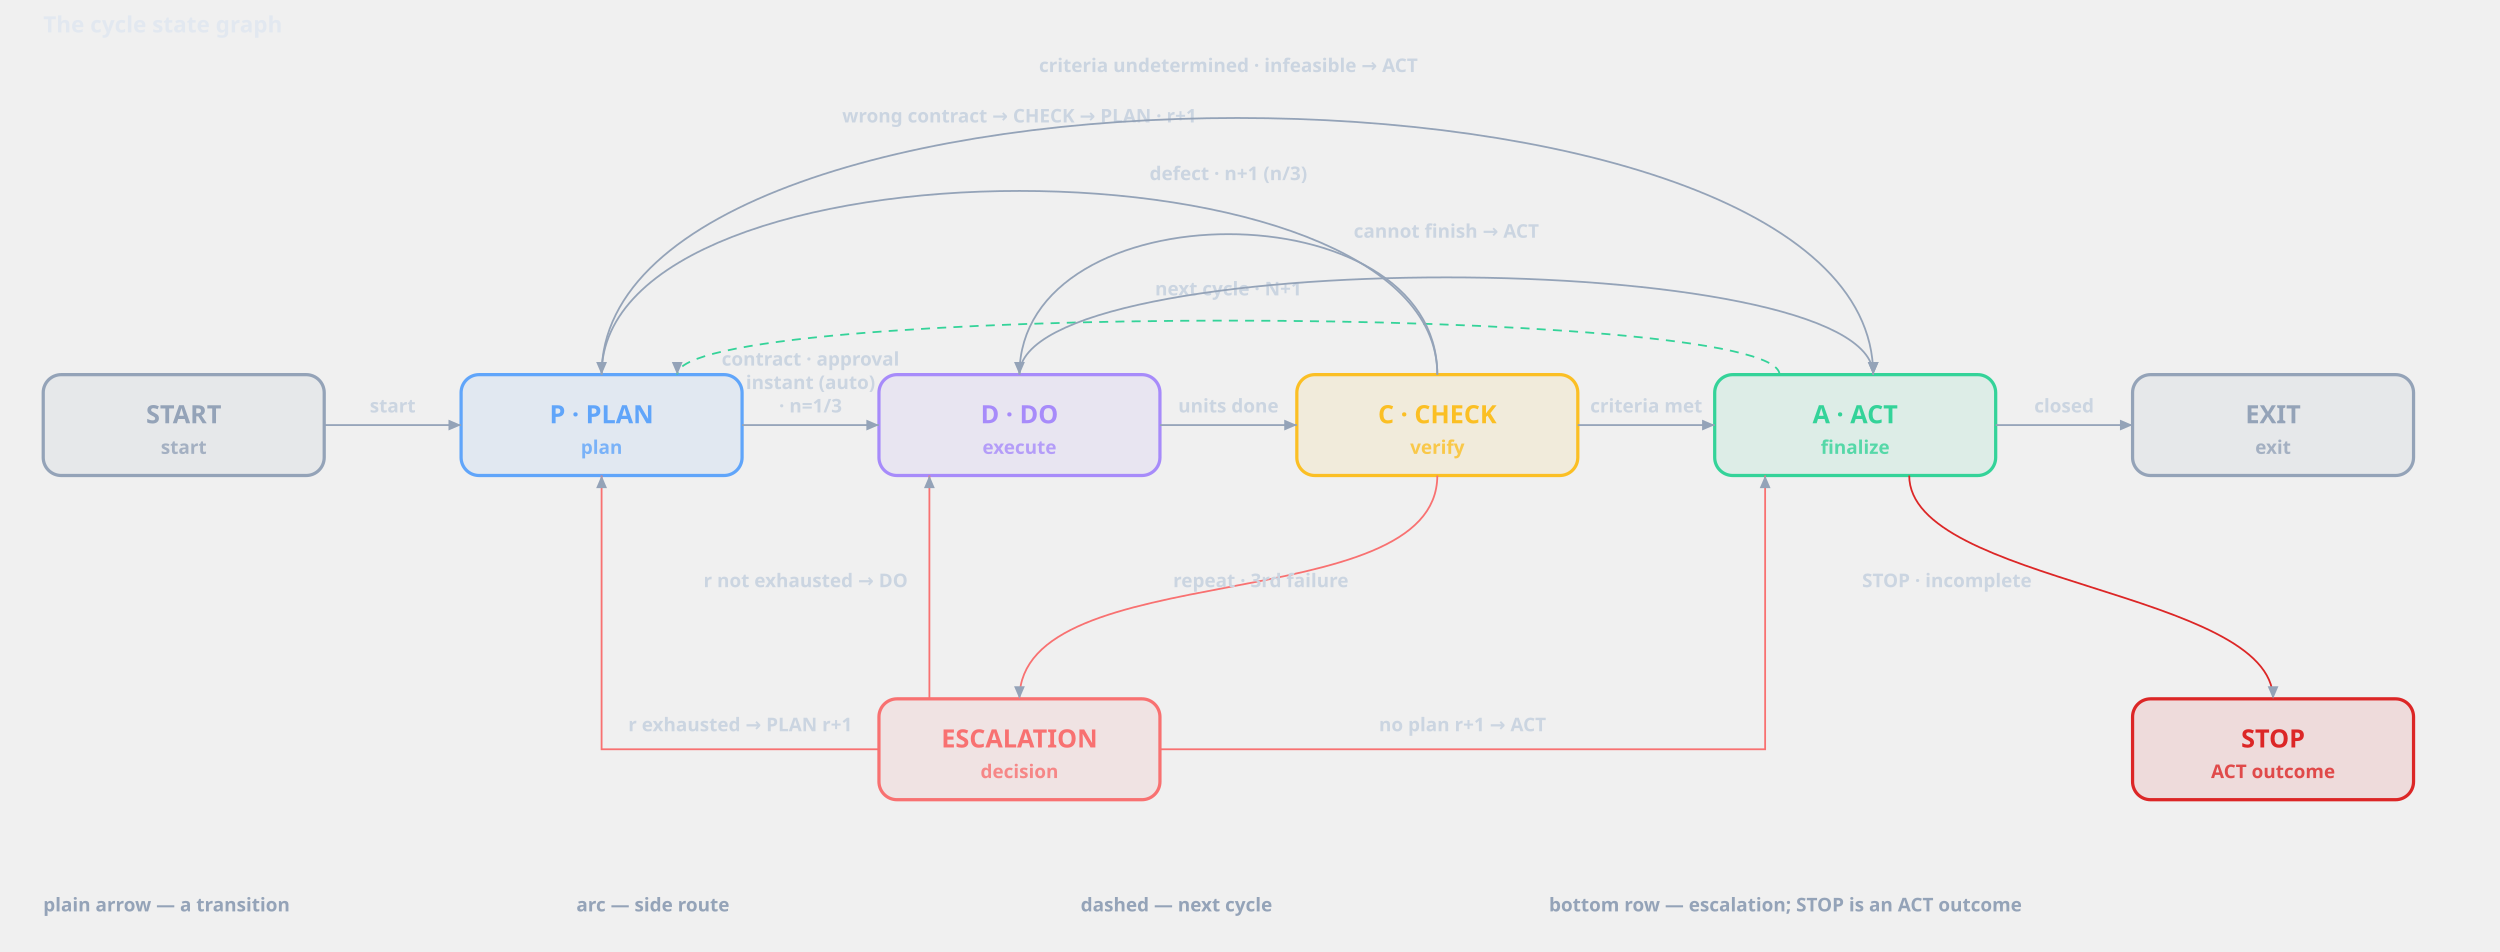
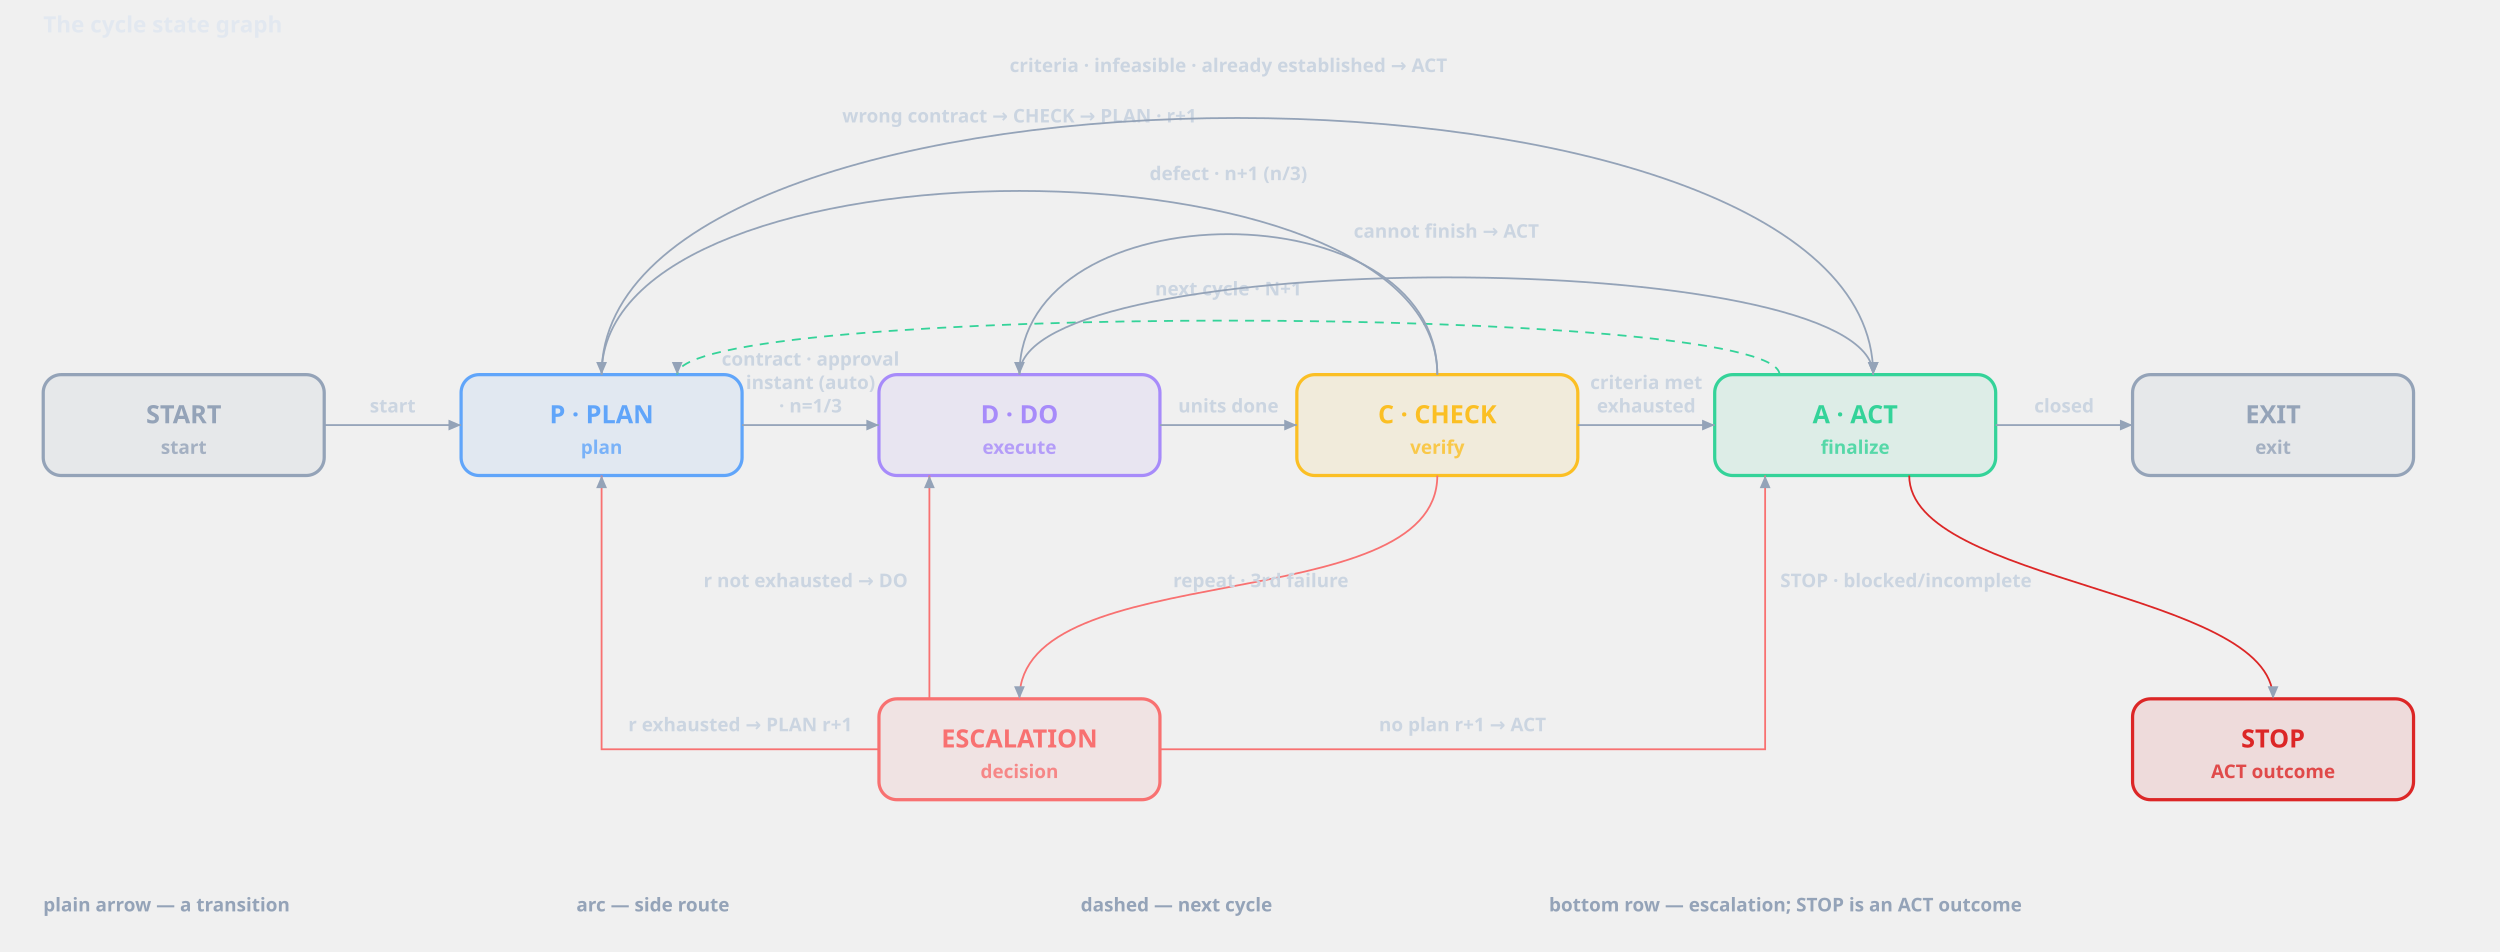
<svg xmlns="http://www.w3.org/2000/svg" viewBox="0 948 1388 528" width="1388" height="528" font-family="Segoe UI, system-ui, sans-serif" role="img">
  <defs>
    <marker id="arrow" markerWidth="9" markerHeight="9" refX="7" refY="3" orient="auto">
      <path d="M0,0 L7,3 L0,6 Z" fill="#94a3b8" />
    </marker>
  </defs>
  <style>
.t{font-size:13px;font-weight:600;fill:#e2e8f0}
.s{font-size:10.5px;fill:#94a3b8}
.h{font-size:12.5px;font-weight:700;fill:#ffffff}
.h2{font-size:12.5px;font-weight:700}
.h3{font-size:9px;font-weight:600}
.g{font-size:10.5px;font-weight:600}
.band{fill:#141d31}
.bt{fill:#ffffff;font-size:15px;font-weight:700}
.ol{fill:#e2e8f0;font-size:11.5px}
.lt{font-size:12.5px;font-weight:700;fill:#e2e8f0}
.ls{font-size:10.5px;fill:#94a3b8}
.lm{font-family:ui-monospace,Consolas,Menlo,monospace;font-size:12px;font-weight:700}
.bm{font-family:ui-monospace,Consolas,Menlo,monospace;font-size:10.5px;font-weight:700}
.st{font-size:14px;font-weight:700}
.ss{font-size:10.5px;font-weight:600}
</style>
  <text x="24" y="34" class="lt">The universal cycle contract</text>
  <rect x="24" y="54" width="1340" height="128" rx="10" class="band" />
  <text x="42" y="80" class="bt">pdca · orchestrator — per-phase inputs · normal: primary · autonomous: pdca-orchestrator (cheap tier only)</text>
  <text x="42" y="106" class="ol">← PLAN ← “start” · “replan from CHECK” · “r+1 from ESCALATE” · “cycle N+1 from ACT”</text>
  <text x="42" y="124" class="ol">← DO ← “approval from PLAN” · “defect from CHECK” · “r not exhausted from ESCALATE”</text>
  <text x="42" y="142" class="ol">← CHECK ← “units done from DO”</text>
-   <text x="42" y="160" class="ol">← ESCALATE ← “ambiguity” · “repeat” · “3rd CHECK(r) failure” · “trade-off” · “risky result before ACT” · “low PLAN confidence after pdca-scout”</text>
+   <text x="42" y="160" class="ol">← ESCALATE ← “ambiguity” · “repeat” · “counter exhausted” · “trade-off” · “acceptance risk” · “low PLAN/DO confidence”</text>
  <text x="694.0" y="106" class="ol">← ACT ← “all criteria met from CHECK” · “DO cannot finish” · “PLAN terminal” · “STOP finalization”</text>
-   <text x="694.0" y="124" class="ol">← STOP ← “no doable PLAN r+1” · “unsolvable constraint” · “approval refused” — ACT outcome</text>
+   <text x="694.0" y="124" class="ol">← STOP ← “no plan r+1” · “criteria undetermined” · “CHECK exhausted” · “approval refused” — ACT outcome</text>
  <text x="694.0" y="142" class="ol">← EXIT ← “ACT closed”</text>
  <rect x="108.0" y="226" width="212" height="40" rx="8" fill="#2563eb" />
  <text x="214.0" y="251.0" class="h" fill="#ffffff" text-anchor="middle">P · PLAN</text>
  <polyline points="214.0,266 214.0,282" fill="none" stroke="#94a3b8" marker-end="url(#arrow)" />
  <rect x="108.0" y="282" width="212" height="50" rx="8" fill="#223046" stroke="#3b4a63" stroke-width="1" />
  <rect x="109.0" y="289" width="3" height="36" rx="1.5" fill="#0d9488" />
  <rect x="254.0" y="309" width="58" height="17" rx="6" fill="#0d9488" />
  <text x="283.0" y="321.0" class="bm" fill="#cbd5e1" text-anchor="middle">cheap</text>
  <text x="122.0" y="305" class="t">Gather</text>
-   <text x="122.0" y="324" class="s">pdca-scout: facts · fil…</text>
+   <text x="122.0" y="324" class="s">pdca-scout · file:line</text>
  <rect x="108.0" y="344" width="212" height="50" rx="8" fill="#223046" stroke="#3b4a63" stroke-width="1" />
  <rect x="109.0" y="351" width="3" height="36" rx="1.5" fill="#4f46e5" />
  <rect x="254.0" y="371" width="58" height="17" rx="6" fill="#4f46e5" />
  <text x="283.0" y="383.0" class="bm" fill="#cbd5e1" text-anchor="middle">medium</text>
  <text x="122.0" y="367" class="t">Goal · result</text>
  <text x="122.0" y="386" class="s">what and why</text>
  <rect x="108.0" y="406" width="212" height="50" rx="8" fill="#223046" stroke="#3b4a63" stroke-width="1" />
  <rect x="109.0" y="413" width="3" height="36" rx="1.5" fill="#4f46e5" />
  <rect x="254.0" y="433" width="58" height="17" rx="6" fill="#4f46e5" />
  <text x="283.0" y="445.0" class="bm" fill="#cbd5e1" text-anchor="middle">medium</text>
-   <text x="122.0" y="429" class="t">Constraints · assumptions</text>
-   <text x="122.0" y="448" class="s">task boundaries</text>
+   <text x="122.0" y="429" class="t">Requested = delivered</text>
+   <text x="122.0" y="448" class="s">the user's own words</text>
  <rect x="108.0" y="468" width="212" height="50" rx="8" fill="#223046" stroke="#3b4a63" stroke-width="1" />
  <rect x="109.0" y="475" width="3" height="36" rx="1.5" fill="#4f46e5" />
  <rect x="254.0" y="495" width="58" height="17" rx="6" fill="#4f46e5" />
  <text x="283.0" y="507.0" class="bm" fill="#cbd5e1" text-anchor="middle">medium</text>
-   <text x="122.0" y="491" class="t">Acceptance criteria</text>
-   <text x="122.0" y="510" class="s">each + a pdca-check</text>
+   <text x="122.0" y="491" class="t">Form · skill</text>
+   <text x="122.0" y="510" class="s">rationale for the choice</text>
  <rect x="108.0" y="530" width="212" height="50" rx="8" fill="#223046" stroke="#3b4a63" stroke-width="1" />
  <rect x="109.0" y="537" width="3" height="36" rx="1.5" fill="#4f46e5" />
  <rect x="254.0" y="557" width="58" height="17" rx="6" fill="#4f46e5" />
  <text x="283.0" y="569.0" class="bm" fill="#cbd5e1" text-anchor="middle">medium</text>
-   <text x="122.0" y="553" class="t">Decomposition</text>
-   <text x="122.0" y="572" class="s">units · dependencies</text>
+   <text x="122.0" y="553" class="t">Bounds · assumptions</text>
+   <text x="122.0" y="572" class="s">task constraints</text>
  <rect x="108.0" y="592" width="212" height="50" rx="8" fill="#223046" stroke="#3b4a63" stroke-width="1" />
  <rect x="109.0" y="599" width="3" height="36" rx="1.5" fill="#4f46e5" />
  <rect x="254.0" y="619" width="58" height="17" rx="6" fill="#4f46e5" />
  <text x="283.0" y="631.0" class="bm" fill="#cbd5e1" text-anchor="middle">medium</text>
-   <text x="122.0" y="615" class="t">Means · access</text>
-   <text x="122.0" y="634" class="s">with what, where</text>
+   <text x="122.0" y="615" class="t">Acceptance criteria</text>
+   <text x="122.0" y="634" class="s">ID · observable outcome</text>
  <rect x="108.0" y="654" width="212" height="50" rx="8" fill="#223046" stroke="#3b4a63" stroke-width="1" />
  <rect x="109.0" y="661" width="3" height="36" rx="1.5" fill="#4f46e5" />
  <rect x="254.0" y="681" width="58" height="17" rx="6" fill="#4f46e5" />
  <text x="283.0" y="693.0" class="bm" fill="#cbd5e1" text-anchor="middle">medium</text>
-   <text x="122.0" y="677" class="t">Risks · stop rules</text>
-   <text x="122.0" y="696" class="s">when to stop</text>
+   <text x="122.0" y="677" class="t">Means · access</text>
+   <text x="122.0" y="696" class="s">limits, not a choice</text>
  <rect x="108.0" y="716" width="212" height="50" rx="8" fill="#223046" stroke="#3b4a63" stroke-width="1" />
  <rect x="109.0" y="723" width="3" height="36" rx="1.5" fill="#4f46e5" />
  <rect x="254.0" y="743" width="58" height="17" rx="6" fill="#4f46e5" />
  <text x="283.0" y="755.0" class="bm" fill="#cbd5e1" text-anchor="middle">medium</text>
-   <text x="122.0" y="739" class="t">Evidence</text>
-   <text x="122.0" y="758" class="s">criterion · source · pa…</text>
+   <text x="122.0" y="739" class="t">Risks · stop rules</text>
+   <text x="122.0" y="758" class="s">when to stop</text>
  <rect x="108.0" y="778" width="212" height="50" rx="8" fill="#223046" stroke="#3b4a63" stroke-width="1" />
  <rect x="109.0" y="785" width="3" height="36" rx="1.5" fill="#4f46e5" />
  <rect x="254.0" y="805" width="58" height="17" rx="6" fill="#4f46e5" />
  <text x="283.0" y="817.0" class="bm" fill="#cbd5e1" text-anchor="middle">medium</text>
  <text x="122.0" y="801" class="t">Effort policy</text>
-   <text x="122.0" y="820" class="s">estimate · accounting ·…</text>
+   <text x="122.0" y="820" class="s">estimate, not a cap</text>
  <polyline points="214.0,332 214.0,344" fill="none" stroke="#64748b" marker-end="url(#arrow)" />
  <polyline points="214.0,394 214.0,406" fill="none" stroke="#64748b" marker-end="url(#arrow)" />
  <polyline points="214.0,456 214.0,468" fill="none" stroke="#64748b" marker-end="url(#arrow)" />
  <polyline points="214.0,518 214.0,530" fill="none" stroke="#64748b" marker-end="url(#arrow)" />
  <polyline points="214.0,580 214.0,592" fill="none" stroke="#64748b" marker-end="url(#arrow)" />
  <polyline points="214.0,642 214.0,654" fill="none" stroke="#64748b" marker-end="url(#arrow)" />
  <polyline points="214.0,704 214.0,716" fill="none" stroke="#64748b" marker-end="url(#arrow)" />
  <polyline points="214.0,766 214.0,778" fill="none" stroke="#64748b" marker-end="url(#arrow)" />
  <rect x="102.0" y="274" width="224" height="562" rx="12" fill="none" stroke="#2563eb" stroke-opacity="0.6" stroke-width="1.6" />
  <rect x="348.0" y="226" width="212" height="40" rx="8" fill="#7c3aed" />
  <text x="454.0" y="251.0" class="h" fill="#ffffff" text-anchor="middle">D · DO</text>
  <polyline points="454.0,266 454.0,282" fill="none" stroke="#94a3b8" marker-end="url(#arrow)" />
  <rect x="348.0" y="282" width="212" height="50" rx="8" fill="#223046" stroke="#3b4a63" stroke-width="1" />
  <rect x="349.0" y="289" width="3" height="36" rx="1.5" fill="#0d9488" />
  <rect x="494.0" y="309" width="58" height="17" rx="6" fill="#0d9488" />
  <text x="523.0" y="321.0" class="bm" fill="#cbd5e1" text-anchor="middle">cheap</text>
  <text x="362.0" y="305" class="t">Execute the contract</text>
  <text x="362.0" y="324" class="s">method chosen by DO</text>
  <rect x="348.0" y="344" width="212" height="50" rx="8" fill="#223046" stroke="#3b4a63" stroke-width="1" />
  <rect x="349.0" y="351" width="3" height="36" rx="1.5" fill="#0d9488" />
  <rect x="494.0" y="371" width="58" height="17" rx="6" fill="#0d9488" />
  <text x="523.0" y="383.0" class="bm" fill="#cbd5e1" text-anchor="middle">cheap</text>
-   <text x="362.0" y="367" class="t">Evidence</text>
-   <text x="362.0" y="386" class="s">logs · artifacts</text>
+   <text x="362.0" y="367" class="t">Units</text>
+   <text x="362.0" y="386" class="s">ID · links · owner</text>
  <rect x="348.0" y="406" width="212" height="50" rx="8" fill="#223046" stroke="#3b4a63" stroke-width="1" />
  <rect x="349.0" y="413" width="3" height="36" rx="1.5" fill="#0d9488" />
  <rect x="494.0" y="433" width="58" height="17" rx="6" fill="#0d9488" />
  <text x="523.0" y="445.0" class="bm" fill="#cbd5e1" text-anchor="middle">cheap</text>
-   <text x="362.0" y="429" class="t">Blockers</text>
-   <text x="362.0" y="448" class="s">recorded explicitly</text>
+   <text x="362.0" y="429" class="t">Parallelism</text>
+   <text x="362.0" y="448" class="s">stay disjoint</text>
  <rect x="348.0" y="468" width="212" height="50" rx="8" fill="#223046" stroke="#3b4a63" stroke-width="1" />
  <rect x="349.0" y="475" width="3" height="36" rx="1.5" fill="#0d9488" />
  <rect x="494.0" y="495" width="58" height="17" rx="6" fill="#0d9488" />
  <text x="523.0" y="507.0" class="bm" fill="#cbd5e1" text-anchor="middle">cheap</text>
-   <text x="362.0" y="491" class="t">Unfinished</text>
-   <text x="362.0" y="510" class="s">stays open</text>
+   <text x="362.0" y="491" class="t">Evidence</text>
+   <text x="362.0" y="510" class="s">log under evidence_root</text>
  <rect x="348.0" y="530" width="212" height="50" rx="8" fill="#223046" stroke="#3b4a63" stroke-width="1" />
  <rect x="349.0" y="537" width="3" height="36" rx="1.5" fill="#0d9488" />
  <rect x="494.0" y="557" width="58" height="17" rx="6" fill="#0d9488" />
  <text x="523.0" y="569.0" class="bm" fill="#cbd5e1" text-anchor="middle">cheap</text>
-   <text x="362.0" y="553" class="t">Anchor re-check</text>
-   <text x="362.0" y="572" class="s">drift → ACT incomplete</text>
+   <text x="362.0" y="553" class="t">Blockers</text>
+   <text x="362.0" y="572" class="s">recorded explicitly</text>
  <rect x="348.0" y="592" width="212" height="50" rx="8" fill="#223046" stroke="#3b4a63" stroke-width="1" />
  <rect x="349.0" y="599" width="3" height="36" rx="1.5" fill="#0d9488" />
  <rect x="494.0" y="619" width="58" height="17" rx="6" fill="#0d9488" />
  <text x="523.0" y="631.0" class="bm" fill="#cbd5e1" text-anchor="middle">cheap</text>
-   <text x="362.0" y="615" class="t">Provisional report</text>
-   <text x="362.0" y="634" class="s">no verdict · no PASS</text>
+   <text x="362.0" y="615" class="t">Unfinished</text>
+   <text x="362.0" y="634" class="s">stays open</text>
+   <rect x="348.0" y="654" width="212" height="50" rx="8" fill="#223046" stroke="#3b4a63" stroke-width="1" />
+   <rect x="349.0" y="661" width="3" height="36" rx="1.5" fill="#0d9488" />
+   <rect x="494.0" y="681" width="58" height="17" rx="6" fill="#0d9488" />
+   <text x="523.0" y="693.0" class="bm" fill="#cbd5e1" text-anchor="middle">cheap</text>
+   <text x="362.0" y="677" class="t">Anchor re-check</text>
+   <text x="362.0" y="696" class="s">drift → incomplete</text>
+   <rect x="348.0" y="716" width="212" height="50" rx="8" fill="#223046" stroke="#3b4a63" stroke-width="1" />
+   <rect x="349.0" y="723" width="3" height="36" rx="1.5" fill="#0d9488" />
+   <rect x="494.0" y="743" width="58" height="17" rx="6" fill="#0d9488" />
+   <text x="523.0" y="755.0" class="bm" fill="#cbd5e1" text-anchor="middle">cheap</text>
+   <text x="362.0" y="739" class="t">Candidate report</text>
+   <text x="362.0" y="758" class="s">no verdict · no PASS</text>
  <polyline points="454.0,332 454.0,344" fill="none" stroke="#64748b" marker-end="url(#arrow)" />
  <polyline points="454.0,394 454.0,406" fill="none" stroke="#64748b" marker-end="url(#arrow)" />
  <polyline points="454.0,456 454.0,468" fill="none" stroke="#64748b" marker-end="url(#arrow)" />
  <polyline points="454.0,518 454.0,530" fill="none" stroke="#64748b" marker-end="url(#arrow)" />
  <polyline points="454.0,580 454.0,592" fill="none" stroke="#64748b" marker-end="url(#arrow)" />
-   <rect x="342.0" y="274" width="224" height="376" rx="12" fill="none" stroke="#7c3aed" stroke-opacity="0.6" stroke-width="1.6" />
+   <polyline points="454.0,642 454.0,654" fill="none" stroke="#64748b" marker-end="url(#arrow)" />
+   <polyline points="454.0,704 454.0,716" fill="none" stroke="#64748b" marker-end="url(#arrow)" />
+   <rect x="342.0" y="274" width="224" height="500" rx="12" fill="none" stroke="#7c3aed" stroke-opacity="0.6" stroke-width="1.6" />
  <rect x="588.0" y="226" width="212" height="40" rx="8" fill="#d97706" />
  <text x="694.0" y="251.0" class="h" fill="#ffffff" text-anchor="middle">C · CHECK</text>
  <polyline points="694.0,266 694.0,282" fill="none" stroke="#94a3b8" marker-end="url(#arrow)" />
  <rect x="588.0" y="282" width="212" height="50" rx="8" fill="#223046" stroke="#3b4a63" stroke-width="1" />
  <rect x="589.0" y="289" width="3" height="36" rx="1.5" fill="#4f46e5" />
  <rect x="734.0" y="309" width="58" height="17" rx="6" fill="#4f46e5" />
  <text x="763.0" y="321.0" class="bm" fill="#cbd5e1" text-anchor="middle">medium</text>
  <text x="602.0" y="305" class="t">Criteria</text>
  <text x="602.0" y="324" class="s">met | unmet | unverified</text>
  <rect x="588.0" y="344" width="212" height="50" rx="8" fill="#223046" stroke="#3b4a63" stroke-width="1" />
  <rect x="589.0" y="351" width="3" height="36" rx="1.5" fill="#4f46e5" />
  <rect x="734.0" y="371" width="58" height="17" rx="6" fill="#4f46e5" />
  <text x="763.0" y="383.0" class="bm" fill="#cbd5e1" text-anchor="middle">medium</text>
-   <text x="602.0" y="367" class="t">Consistency</text>
-   <text x="602.0" y="386" class="s">of the parts</text>
+   <text x="602.0" y="367" class="t">Criteria assessment</text>
+   <text x="602.0" y="386" class="s">requirements · logic</text>
  <rect x="588.0" y="406" width="212" height="50" rx="8" fill="#223046" stroke="#3b4a63" stroke-width="1" />
  <rect x="589.0" y="413" width="3" height="36" rx="1.5" fill="#4f46e5" />
  <rect x="734.0" y="433" width="58" height="17" rx="6" fill="#4f46e5" />
  <text x="763.0" y="445.0" class="bm" fill="#cbd5e1" text-anchor="middle">medium</text>
-   <text x="602.0" y="429" class="t">Findings</text>
-   <text x="602.0" y="448" class="s">+ severity</text>
+   <text x="602.0" y="429" class="t">Consistency</text>
+   <text x="602.0" y="448" class="s">of the parts</text>
  <rect x="588.0" y="468" width="212" height="50" rx="8" fill="#223046" stroke="#3b4a63" stroke-width="1" />
  <rect x="589.0" y="475" width="3" height="36" rx="1.5" fill="#4f46e5" />
  <rect x="734.0" y="495" width="58" height="17" rx="6" fill="#4f46e5" />
  <text x="763.0" y="507.0" class="bm" fill="#cbd5e1" text-anchor="middle">medium</text>
-   <text x="602.0" y="491" class="t">Zero-selection run</text>
-   <text x="602.0" y="510" class="s">not success</text>
+   <text x="602.0" y="491" class="t">Findings</text>
+   <text x="602.0" y="510" class="s">+ severity · own status</text>
  <rect x="588.0" y="530" width="212" height="50" rx="8" fill="#223046" stroke="#3b4a63" stroke-width="1" />
  <rect x="589.0" y="537" width="3" height="36" rx="1.5" fill="#4f46e5" />
  <rect x="734.0" y="557" width="58" height="17" rx="6" fill="#4f46e5" />
  <text x="763.0" y="569.0" class="bm" fill="#cbd5e1" text-anchor="middle">medium</text>
-   <text x="602.0" y="553" class="t">Exceptions</text>
-   <text x="602.0" y="572" class="s">catalog · threshold</text>
+   <text x="602.0" y="553" class="t">Zero-selection run</text>
+   <text x="602.0" y="572" class="s">not success</text>
  <rect x="588.0" y="592" width="212" height="50" rx="8" fill="#223046" stroke="#3b4a63" stroke-width="1" />
  <rect x="589.0" y="599" width="3" height="36" rx="1.5" fill="#4f46e5" />
  <rect x="734.0" y="619" width="58" height="17" rx="6" fill="#4f46e5" />
  <text x="763.0" y="631.0" class="bm" fill="#cbd5e1" text-anchor="middle">medium</text>
-   <text x="602.0" y="615" class="t">Routing</text>
-   <text x="602.0" y="634" class="s">defect→DO · contract→PL…</text>
+   <text x="602.0" y="615" class="t">Exceptions</text>
+   <text x="602.0" y="634" class="s">catalog · threshold</text>
+   <rect x="588.0" y="654" width="212" height="50" rx="8" fill="#223046" stroke="#3b4a63" stroke-width="1" />
+   <rect x="589.0" y="661" width="3" height="36" rx="1.5" fill="#4f46e5" />
+   <rect x="734.0" y="681" width="58" height="17" rx="6" fill="#4f46e5" />
+   <text x="763.0" y="693.0" class="bm" fill="#cbd5e1" text-anchor="middle">medium</text>
+   <text x="602.0" y="677" class="t">Routing</text>
+   <text x="602.0" y="696" class="s">DO · PLAN · ACT</text>
  <polyline points="694.0,332 694.0,344" fill="none" stroke="#64748b" marker-end="url(#arrow)" />
  <polyline points="694.0,394 694.0,406" fill="none" stroke="#64748b" marker-end="url(#arrow)" />
  <polyline points="694.0,456 694.0,468" fill="none" stroke="#64748b" marker-end="url(#arrow)" />
  <polyline points="694.0,518 694.0,530" fill="none" stroke="#64748b" marker-end="url(#arrow)" />
  <polyline points="694.0,580 694.0,592" fill="none" stroke="#64748b" marker-end="url(#arrow)" />
-   <rect x="582.0" y="274" width="224" height="376" rx="12" fill="none" stroke="#d97706" stroke-opacity="0.6" stroke-width="1.6" />
+   <polyline points="694.0,642 694.0,654" fill="none" stroke="#64748b" marker-end="url(#arrow)" />
+   <rect x="582.0" y="274" width="224" height="438" rx="12" fill="none" stroke="#d97706" stroke-opacity="0.6" stroke-width="1.6" />
  <rect x="828.0" y="226" width="212" height="40" rx="8" fill="#b91c1c" fill-opacity="0.10" stroke="#b91c1c" stroke-width="1.5" stroke-dasharray="5,4" />
  <text x="934.0" y="244.0" class="h2" fill="#b91c1c" text-anchor="middle">E · ESCALATE</text>
  <text x="934.0" y="259.0" class="h3" fill="#b91c1c" opacity="0.85" text-anchor="middle">a transition, not a phase</text>
  <polyline points="934.0,266 934.0,282" fill="none" stroke="#94a3b8" marker-end="url(#arrow)" />
  <rect x="828.0" y="282" width="212" height="50" rx="8" fill="#223046" stroke="#3b4a63" stroke-width="1" />
  <rect x="829.0" y="289" width="3" height="36" rx="1.5" fill="#0d9488" />
  <rect x="974.0" y="309" width="58" height="17" rx="6" fill="#0d9488" />
  <text x="1003.0" y="321.0" class="bm" fill="#cbd5e1" text-anchor="middle">cheap</text>
  <text x="842.0" y="305" class="t">Scout</text>
-   <text x="842.0" y="324" class="s">pdca-scout: facts · fil…</text>
+   <text x="842.0" y="324" class="s">pdca-scout · file:line</text>
  <rect x="828.0" y="344" width="212" height="50" rx="8" fill="#223046" stroke="#3b4a63" stroke-width="1" />
  <rect x="829.0" y="351" width="3" height="36" rx="1.5" fill="#ea580c" />
  <rect x="974.0" y="371" width="58" height="17" rx="6" fill="#ea580c" />
  <text x="1003.0" y="383.0" class="bm" fill="#cbd5e1" text-anchor="middle">strong</text>
  <text x="842.0" y="367" class="t">Triggers</text>
-   <text x="842.0" y="386" class="s">ambiguity · repeat</text>
+   <text x="842.0" y="386" class="s">ambiguity</text>
  <rect x="828.0" y="406" width="212" height="50" rx="8" fill="#223046" stroke="#3b4a63" stroke-width="1" />
  <rect x="829.0" y="413" width="3" height="36" rx="1.5" fill="#ea580c" />
  <rect x="974.0" y="433" width="58" height="17" rx="6" fill="#ea580c" />
  <text x="1003.0" y="445.0" class="bm" fill="#cbd5e1" text-anchor="middle">strong</text>
  <text x="842.0" y="429" class="t">3rd failure</text>
  <text x="842.0" y="448" class="s">CHECK(r) exhausted</text>
  <rect x="828.0" y="468" width="212" height="50" rx="8" fill="#223046" stroke="#3b4a63" stroke-width="1" />
  <rect x="829.0" y="475" width="3" height="36" rx="1.5" fill="#ea580c" />
  <rect x="974.0" y="495" width="58" height="17" rx="6" fill="#ea580c" />
  <text x="1003.0" y="507.0" class="bm" fill="#cbd5e1" text-anchor="middle">strong</text>
  <text x="842.0" y="491" class="t">Irreversible trade-off</text>
  <text x="842.0" y="510" class="s">cost of the call</text>
  <rect x="828.0" y="530" width="212" height="50" rx="8" fill="#223046" stroke="#3b4a63" stroke-width="1" />
  <rect x="829.0" y="537" width="3" height="36" rx="1.5" fill="#ea580c" />
  <rect x="974.0" y="557" width="58" height="17" rx="6" fill="#ea580c" />
  <text x="1003.0" y="569.0" class="bm" fill="#cbd5e1" text-anchor="middle">strong</text>
-   <text x="842.0" y="553" class="t">Decision → routing</text>
-   <text x="842.0" y="572" class="s">plan or ACT-STOP</text>
+   <text x="842.0" y="553" class="t">Recommendation</text>
+   <text x="842.0" y="572" class="s">each keeps its own</text>
  <polyline points="934.0,332 934.0,344" fill="none" stroke="#64748b" marker-end="url(#arrow)" />
  <polyline points="934.0,394 934.0,406" fill="none" stroke="#64748b" marker-end="url(#arrow)" />
  <polyline points="934.0,456 934.0,468" fill="none" stroke="#64748b" marker-end="url(#arrow)" />
  <polyline points="934.0,518 934.0,530" fill="none" stroke="#64748b" marker-end="url(#arrow)" />
  <rect x="822.0" y="274" width="224" height="314" rx="12" fill="none" stroke="#b91c1c" stroke-opacity="0.6" stroke-width="1.6" stroke-dasharray="5,4" />
  <rect x="1068.0" y="226" width="212" height="40" rx="8" fill="#059669" />
  <text x="1174.0" y="251.0" class="h" fill="#ffffff" text-anchor="middle">A · ACT</text>
  <polyline points="1174.0,266 1174.0,282" fill="none" stroke="#94a3b8" marker-end="url(#arrow)" />
  <rect x="1068.0" y="282" width="212" height="50" rx="8" fill="#223046" stroke="#3b4a63" stroke-width="1" />
  <rect x="1069.0" y="289" width="3" height="36" rx="1.5" fill="#0d9488" />
  <rect x="1214.0" y="309" width="58" height="17" rx="6" fill="#0d9488" />
  <text x="1243.0" y="321.0" class="bm" fill="#cbd5e1" text-anchor="middle">cheap</text>
  <text x="1082.0" y="305" class="t">Finalization</text>
-   <text x="1082.0" y="324" class="s">of the accepted result</text>
+   <text x="1082.0" y="324" class="s">PASS · incomplete</text>
  <rect x="1068.0" y="344" width="212" height="50" rx="8" fill="#223046" stroke="#3b4a63" stroke-width="1" />
  <rect x="1069.0" y="351" width="3" height="36" rx="1.5" fill="#0d9488" />
  <rect x="1214.0" y="371" width="58" height="17" rx="6" fill="#0d9488" />
  <text x="1243.0" y="383.0" class="bm" fill="#cbd5e1" text-anchor="middle">cheap</text>
  <text x="1082.0" y="367" class="t">Limitations</text>
  <text x="1082.0" y="386" class="s">finalization bounds</text>
  <rect x="1068.0" y="406" width="212" height="50" rx="8" fill="#223046" stroke="#3b4a63" stroke-width="1" />
  <rect x="1069.0" y="413" width="3" height="36" rx="1.5" fill="#0d9488" />
  <rect x="1214.0" y="433" width="58" height="17" rx="6" fill="#0d9488" />
  <text x="1243.0" y="445.0" class="bm" fill="#cbd5e1" text-anchor="middle">cheap</text>
  <text x="1082.0" y="429" class="t">Status file</text>
  <text x="1082.0" y="448" class="s">source of truth</text>
  <rect x="1068.0" y="468" width="212" height="50" rx="8" fill="#223046" stroke="#3b4a63" stroke-width="1" />
  <rect x="1069.0" y="475" width="3" height="36" rx="1.5" fill="#0d9488" />
  <rect x="1214.0" y="495" width="58" height="17" rx="6" fill="#0d9488" />
  <text x="1243.0" y="507.0" class="bm" fill="#cbd5e1" text-anchor="middle">cheap</text>
  <text x="1082.0" y="491" class="t">Handoff</text>
-   <text x="1082.0" y="510" class="s">→ EXIT</text>
+   <text x="1082.0" y="510" class="s">EXIT · PLAN N+1 · STOP</text>
  <polyline points="1174.0,332 1174.0,344" fill="none" stroke="#64748b" marker-end="url(#arrow)" />
  <polyline points="1174.0,394 1174.0,406" fill="none" stroke="#64748b" marker-end="url(#arrow)" />
  <polyline points="1174.0,456 1174.0,468" fill="none" stroke="#64748b" marker-end="url(#arrow)" />
  <rect x="1062.0" y="274" width="224" height="252" rx="12" fill="none" stroke="#059669" stroke-opacity="0.6" stroke-width="1.6" />
  <polyline points="198.0,182 198.0,226" fill="none" stroke="#94a3b8" data-edge-id="dispatch_p" marker-end="url(#arrow)" />
  <text x="190.0" y="200.5" class="g" fill="#94a3b8" text-anchor="end">facts gathered</text>
  <text x="190.0" y="213.5" class="g" fill="#94a3b8" text-anchor="end">replan from CHECK</text>
  <polyline points="230.0,226 230.0,182" fill="none" stroke="#94a3b8" data-edge-id="return_p" marker-end="url(#arrow)" />
  <polyline points="438.0,182 438.0,226" fill="none" stroke="#94a3b8" data-edge-id="dispatch_d" marker-end="url(#arrow)" />
  <text x="430.0" y="200.5" class="g" fill="#94a3b8" text-anchor="end">plan accepted · approval</text>
  <text x="430.0" y="213.5" class="g" fill="#94a3b8" text-anchor="end">anchors re-checked</text>
  <polyline points="470.0,226 470.0,182" fill="none" stroke="#94a3b8" data-edge-id="return_d" marker-end="url(#arrow)" />
  <polyline points="678.0,182 678.0,226" fill="none" stroke="#94a3b8" data-edge-id="dispatch_c" marker-end="url(#arrow)" />
  <text x="670.0" y="200.5" class="g" fill="#94a3b8" text-anchor="end">all active units done</text>
  <text x="670.0" y="213.5" class="g" fill="#94a3b8" text-anchor="end">zero selection ≠ success</text>
  <polyline points="710.0,226 710.0,182" fill="none" stroke="#94a3b8" data-edge-id="return_c" marker-end="url(#arrow)" />
  <polyline points="918.0,182 918.0,226" fill="none" stroke="#94a3b8" data-edge-id="dispatch_e" marker-end="url(#arrow)" />
  <text x="910.0" y="200.5" class="g" fill="#94a3b8" text-anchor="end">ambiguity</text>
  <text x="910.0" y="213.5" class="g" fill="#94a3b8" text-anchor="end">repeat · 3rd failure</text>
  <polyline points="950.0,226 950.0,182" fill="none" stroke="#94a3b8" data-edge-id="return_e" marker-end="url(#arrow)" />
  <polyline points="1158.0,182 1158.0,226" fill="none" stroke="#94a3b8" data-edge-id="dispatch_a" marker-end="url(#arrow)" />
  <text x="1150.0" y="200.5" class="g" fill="#94a3b8" text-anchor="end">criteria met</text>
  <text x="1150.0" y="213.5" class="g" fill="#94a3b8" text-anchor="end">or STOP → ACT</text>
  <polyline points="1190.0,226 1190.0,182" fill="none" stroke="#94a3b8" data-edge-id="return_a" marker-end="url(#arrow)" />
  <rect x="24.0" y="898" width="15" height="15" rx="4" fill="#0d9488" />
  <text x="46.0" y="910" class="lt">cheap tier</text>
  <rect x="46.0" y="918" width="53.0" height="21" rx="7" fill="#0d9488" />
  <text x="72.5" y="933" class="lm" fill="#ffffff" text-anchor="middle">cheap</text>
  <text x="109.0" y="933" class="ls">pdca-executor · pdca-orchestrator · pdca-scout</text>
  <rect x="470.667" y="898" width="15" height="15" rx="4" fill="#4f46e5" />
  <text x="492.667" y="910" class="lt">medium tier</text>
  <rect x="492.667" y="918" width="60.4" height="21" rx="7" fill="#4f46e5" />
  <text x="522.867" y="933" class="lm" fill="#ffffff" text-anchor="middle">medium</text>
  <text x="563.067" y="933" class="ls">pdca-planner · pdca-check</text>
  <rect x="917.333" y="898" width="15" height="15" rx="4" fill="#ea580c" />
  <text x="939.333" y="910" class="lt">strong tier</text>
  <rect x="939.333" y="918" width="60.4" height="21" rx="7" fill="#ea580c" />
  <text x="969.533" y="933" class="lm" fill="#ffffff" text-anchor="middle">strong</text>
  <text x="1009.733" y="933" class="ls">pdca-escalate</text>
  <text x="24" y="966" class="lt">The cycle state graph</text>
  <rect x="24" y="1156" width="156" height="56" rx="10" fill="#94a3b8" fill-opacity="0.10" stroke="#94a3b8" stroke-width="1.8" data-node-id="START" />
  <text x="102.0" y="1183.0" class="st" fill="#94a3b8" text-anchor="middle">START</text>
  <text x="102.0" y="1200.0" class="ss" fill="#94a3b8" text-anchor="middle" opacity="0.8">start</text>
  <rect x="256" y="1156" width="156" height="56" rx="10" fill="#60a5fa" fill-opacity="0.10" stroke="#60a5fa" stroke-width="1.8" data-node-id="PLAN" />
  <text x="334.0" y="1183.0" class="st" fill="#60a5fa" text-anchor="middle">P · PLAN</text>
  <text x="334.0" y="1200.0" class="ss" fill="#60a5fa" text-anchor="middle" opacity="0.8">plan</text>
  <rect x="488" y="1156" width="156" height="56" rx="10" fill="#a78bfa" fill-opacity="0.10" stroke="#a78bfa" stroke-width="1.8" data-node-id="DO" />
  <text x="566.0" y="1183.0" class="st" fill="#a78bfa" text-anchor="middle">D · DO</text>
  <text x="566.0" y="1200.0" class="ss" fill="#a78bfa" text-anchor="middle" opacity="0.8">execute</text>
  <rect x="720" y="1156" width="156" height="56" rx="10" fill="#fbbf24" fill-opacity="0.10" stroke="#fbbf24" stroke-width="1.8" data-node-id="CHECK" />
  <text x="798.0" y="1183.0" class="st" fill="#fbbf24" text-anchor="middle">C · CHECK</text>
  <text x="798.0" y="1200.0" class="ss" fill="#fbbf24" text-anchor="middle" opacity="0.8">verify</text>
  <rect x="952" y="1156" width="156" height="56" rx="10" fill="#34d399" fill-opacity="0.10" stroke="#34d399" stroke-width="1.8" data-node-id="ACT" />
  <text x="1030.0" y="1183.0" class="st" fill="#34d399" text-anchor="middle">A · ACT</text>
  <text x="1030.0" y="1200.0" class="ss" fill="#34d399" text-anchor="middle" opacity="0.8">finalize</text>
  <rect x="1184" y="1156" width="156" height="56" rx="10" fill="#94a3b8" fill-opacity="0.10" stroke="#94a3b8" stroke-width="1.8" data-node-id="EXIT" />
  <text x="1262.0" y="1183.0" class="st" fill="#94a3b8" text-anchor="middle">EXIT</text>
  <text x="1262.0" y="1200.0" class="ss" fill="#94a3b8" text-anchor="middle" opacity="0.8">exit</text>
  <polyline points="180,1184.0 256,1184.0" fill="none" stroke="#94a3b8" data-edge-id="start_plan" marker-end="url(#arrow)" />
  <text x="218.0" y="1177.0" class="g" fill="#cbd5e1" text-anchor="middle">start</text>
  <polyline points="412,1184.0 488,1184.0" fill="none" stroke="#94a3b8" data-edge-id="plan_do" marker-end="url(#arrow)" />
  <text x="450.0" y="1151.0" class="g" fill="#cbd5e1" text-anchor="middle">contract · approval</text>
  <text x="450.0" y="1164.0" class="g" fill="#cbd5e1" text-anchor="middle">instant (auto)</text>
  <text x="450.0" y="1177.0" class="g" fill="#cbd5e1" text-anchor="middle">· n=1/3</text>
  <polyline points="644,1184.0 720,1184.0" fill="none" stroke="#94a3b8" data-edge-id="do_check" marker-end="url(#arrow)" />
  <text x="682.0" y="1177.0" class="g" fill="#cbd5e1" text-anchor="middle">units done</text>
  <polyline points="876,1184.0 952,1184.0" fill="none" stroke="#94a3b8" data-edge-id="check_act" marker-end="url(#arrow)" />
-   <text x="914.0" y="1177.0" class="g" fill="#cbd5e1" text-anchor="middle">criteria met</text>
+   <text x="914.0" y="1164.0" class="g" fill="#cbd5e1" text-anchor="middle">criteria met</text>
+   <text x="914.0" y="1177.0" class="g" fill="#cbd5e1" text-anchor="middle">exhausted</text>
  <polyline points="1108,1184.0 1184,1184.0" fill="none" stroke="#94a3b8" data-edge-id="act_exit" marker-end="url(#arrow)" />
  <text x="1146.0" y="1177.0" class="g" fill="#cbd5e1" text-anchor="middle">closed</text>
  <path d="M988,1156 C988,1116 376,1116 376,1156" fill="none" stroke="#34d399" stroke-dasharray="5,4" data-edge-id="act_plan" marker-end="url(#arrow)" />
  <text x="682" y="1112" class="g" fill="#cbd5e1" text-anchor="middle">next cycle · N+1</text>
  <path d="M566,1156 C566,1084 1040,1084 1040,1156" fill="none" stroke="#94a3b8" data-edge-id="do_act_incomplete" marker-end="url(#arrow)" />
  <text x="803" y="1080" class="g" fill="#cbd5e1" text-anchor="middle">cannot finish → ACT</text>
  <path d="M798,1156 C798,1052 566,1052 566,1156" fill="none" stroke="#94a3b8" data-edge-id="check_do_defect" marker-end="url(#arrow)" />
  <text x="682" y="1048" class="g" fill="#cbd5e1" text-anchor="middle">defect · n+1 (n/3)</text>
  <path d="M798,1156 C798,1020 334,1020 334,1156" fill="none" stroke="#94a3b8" data-edge-id="check_plan_replan" marker-end="url(#arrow)" />
  <text x="566" y="1016" class="g" fill="#cbd5e1" text-anchor="middle">wrong contract → CHECK → PLAN · r+1</text>
  <path d="M334,1156 C334,966 1040,966 1040,1156" fill="none" stroke="#94a3b8" data-edge-id="plan_act_terminal" marker-end="url(#arrow)" />
-   <text x="682" y="988" class="g" fill="#cbd5e1" text-anchor="middle">criteria undetermined · infeasible → ACT</text>
+   <text x="682" y="988" class="g" fill="#cbd5e1" text-anchor="middle">criteria · infeasible · already established → ACT</text>
  <rect x="488" y="1336" width="156" height="56" rx="10" fill="#f87171" fill-opacity="0.10" stroke="#f87171" stroke-width="1.8" data-node-id="ESCALATE" />
  <text x="566.0" y="1363.0" class="st" fill="#f87171" text-anchor="middle">ESCALATION</text>
  <text x="566.0" y="1380.0" class="ss" fill="#f87171" text-anchor="middle" opacity="0.8">decision</text>
  <rect x="1184" y="1336" width="156" height="56" rx="10" fill="#dc2626" fill-opacity="0.10" stroke="#dc2626" stroke-width="1.8" data-node-id="STOP" />
  <text x="1262.0" y="1363.0" class="st" fill="#dc2626" text-anchor="middle">STOP</text>
  <text x="1262.0" y="1380.0" class="ss" fill="#dc2626" text-anchor="middle" opacity="0.8">ACT outcome</text>
  <path d="M798,1212 C798,1292 566,1256 566,1336" fill="none" stroke="#f87171" data-edge-id="check_escalate" marker-end="url(#arrow)" />
  <text x="700" y="1274.0" class="g" fill="#cbd5e1" text-anchor="middle">repeat · 3rd failure</text>
  <polyline points="516,1336 516,1212" fill="none" stroke="#f87171" data-edge-id="escalate_do" marker-end="url(#arrow)" />
  <text x="504" y="1274.0" class="g" fill="#cbd5e1" text-anchor="end">r not exhausted → DO</text>
  <polyline points="488,1364.0 334,1364.0 334,1212" fill="none" stroke="#f87171" data-edge-id="escalate_plan" marker-end="url(#arrow)" />
  <text x="411" y="1354.0" class="g" fill="#cbd5e1" text-anchor="middle">r exhausted → PLAN r+1</text>
  <polyline points="644,1364.0 980,1364.0 980,1212" fill="none" stroke="#f87171" data-edge-id="escalate_act" marker-end="url(#arrow)" />
  <text x="812" y="1354.0" class="g" fill="#cbd5e1" text-anchor="middle">no plan r+1 → ACT</text>
  <path d="M1060,1212 C1060,1272 1262,1276 1262,1336" fill="none" stroke="#dc2626" data-edge-id="act_stop" marker-end="url(#arrow)" />
-   <text x="1128" y="1274.0" class="g" fill="#cbd5e1" text-anchor="end">STOP · incomplete</text>
+   <text x="1128" y="1274.0" class="g" fill="#cbd5e1" text-anchor="end">STOP · blocked/incomplete</text>
  <text x="24" y="1454" class="g" fill="#94a3b8" text-anchor="start">plain arrow — a transition</text>
  <text x="320" y="1454" class="g" fill="#94a3b8" text-anchor="start">arc — side route</text>
  <text x="600" y="1454" class="g" fill="#94a3b8" text-anchor="start">dashed — next cycle</text>
  <text x="860" y="1454" class="g" fill="#94a3b8" text-anchor="start">bottom row — escalation; STOP is an ACT outcome</text>
</svg>
